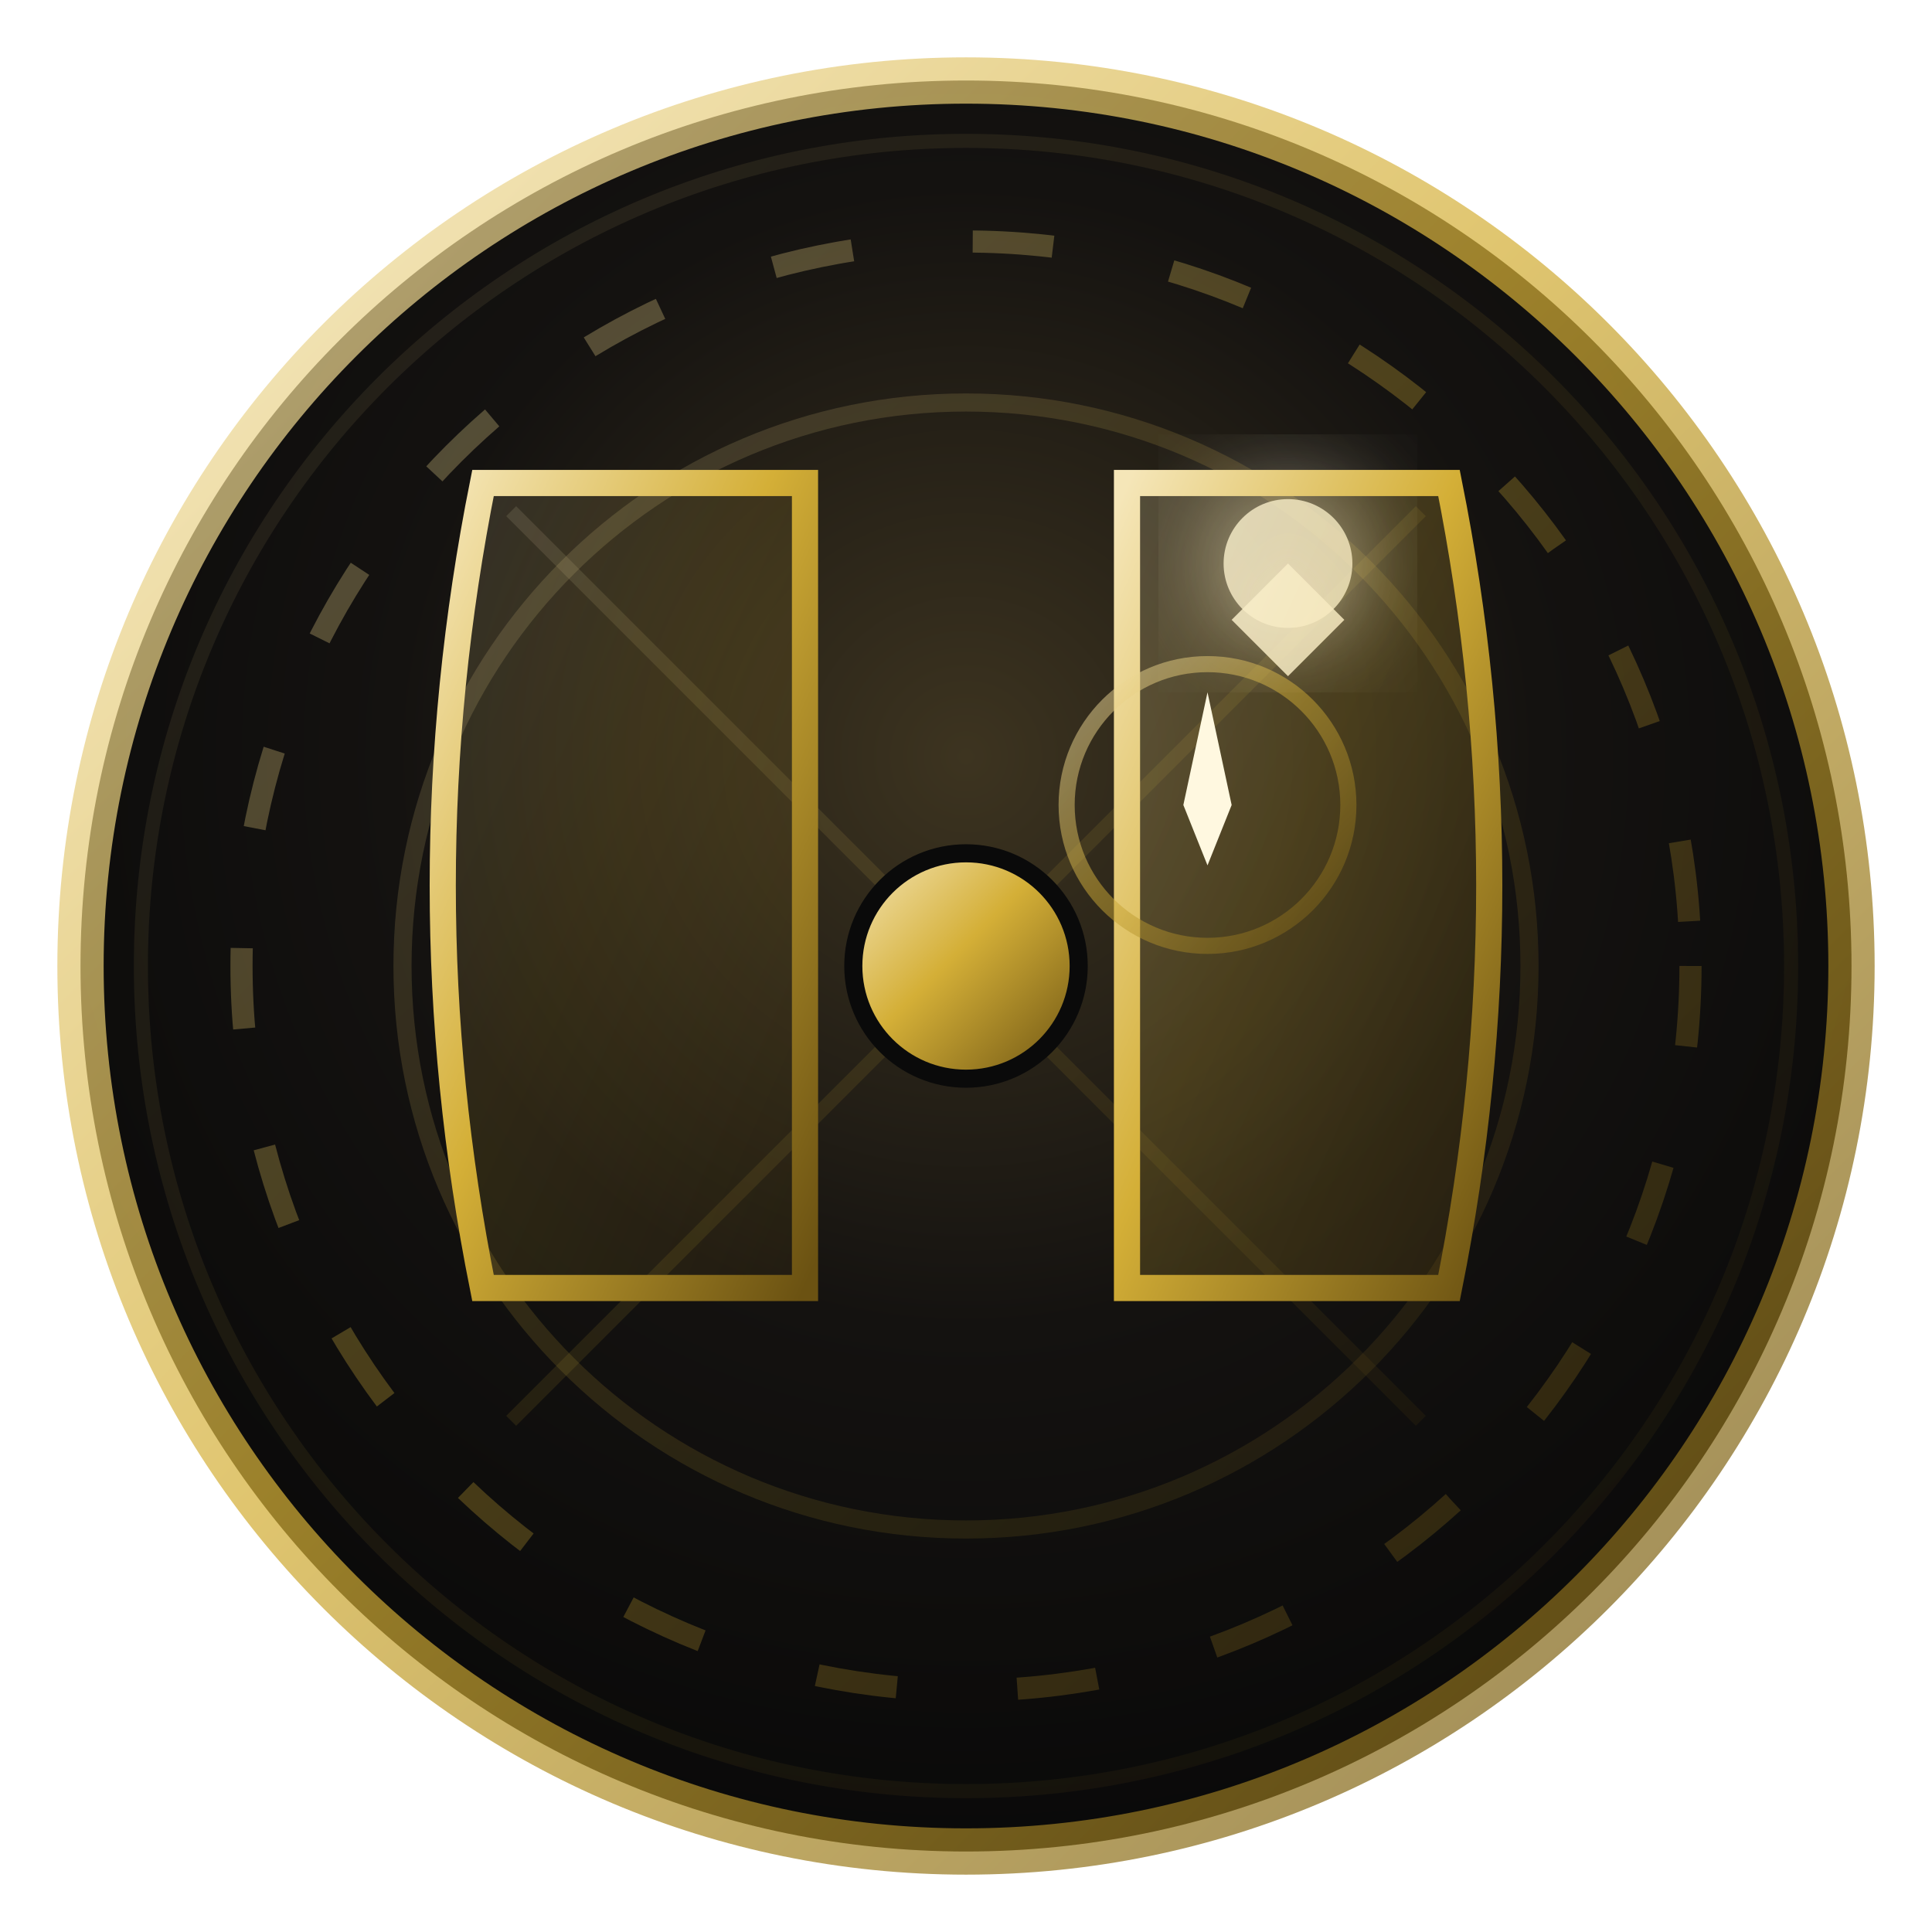
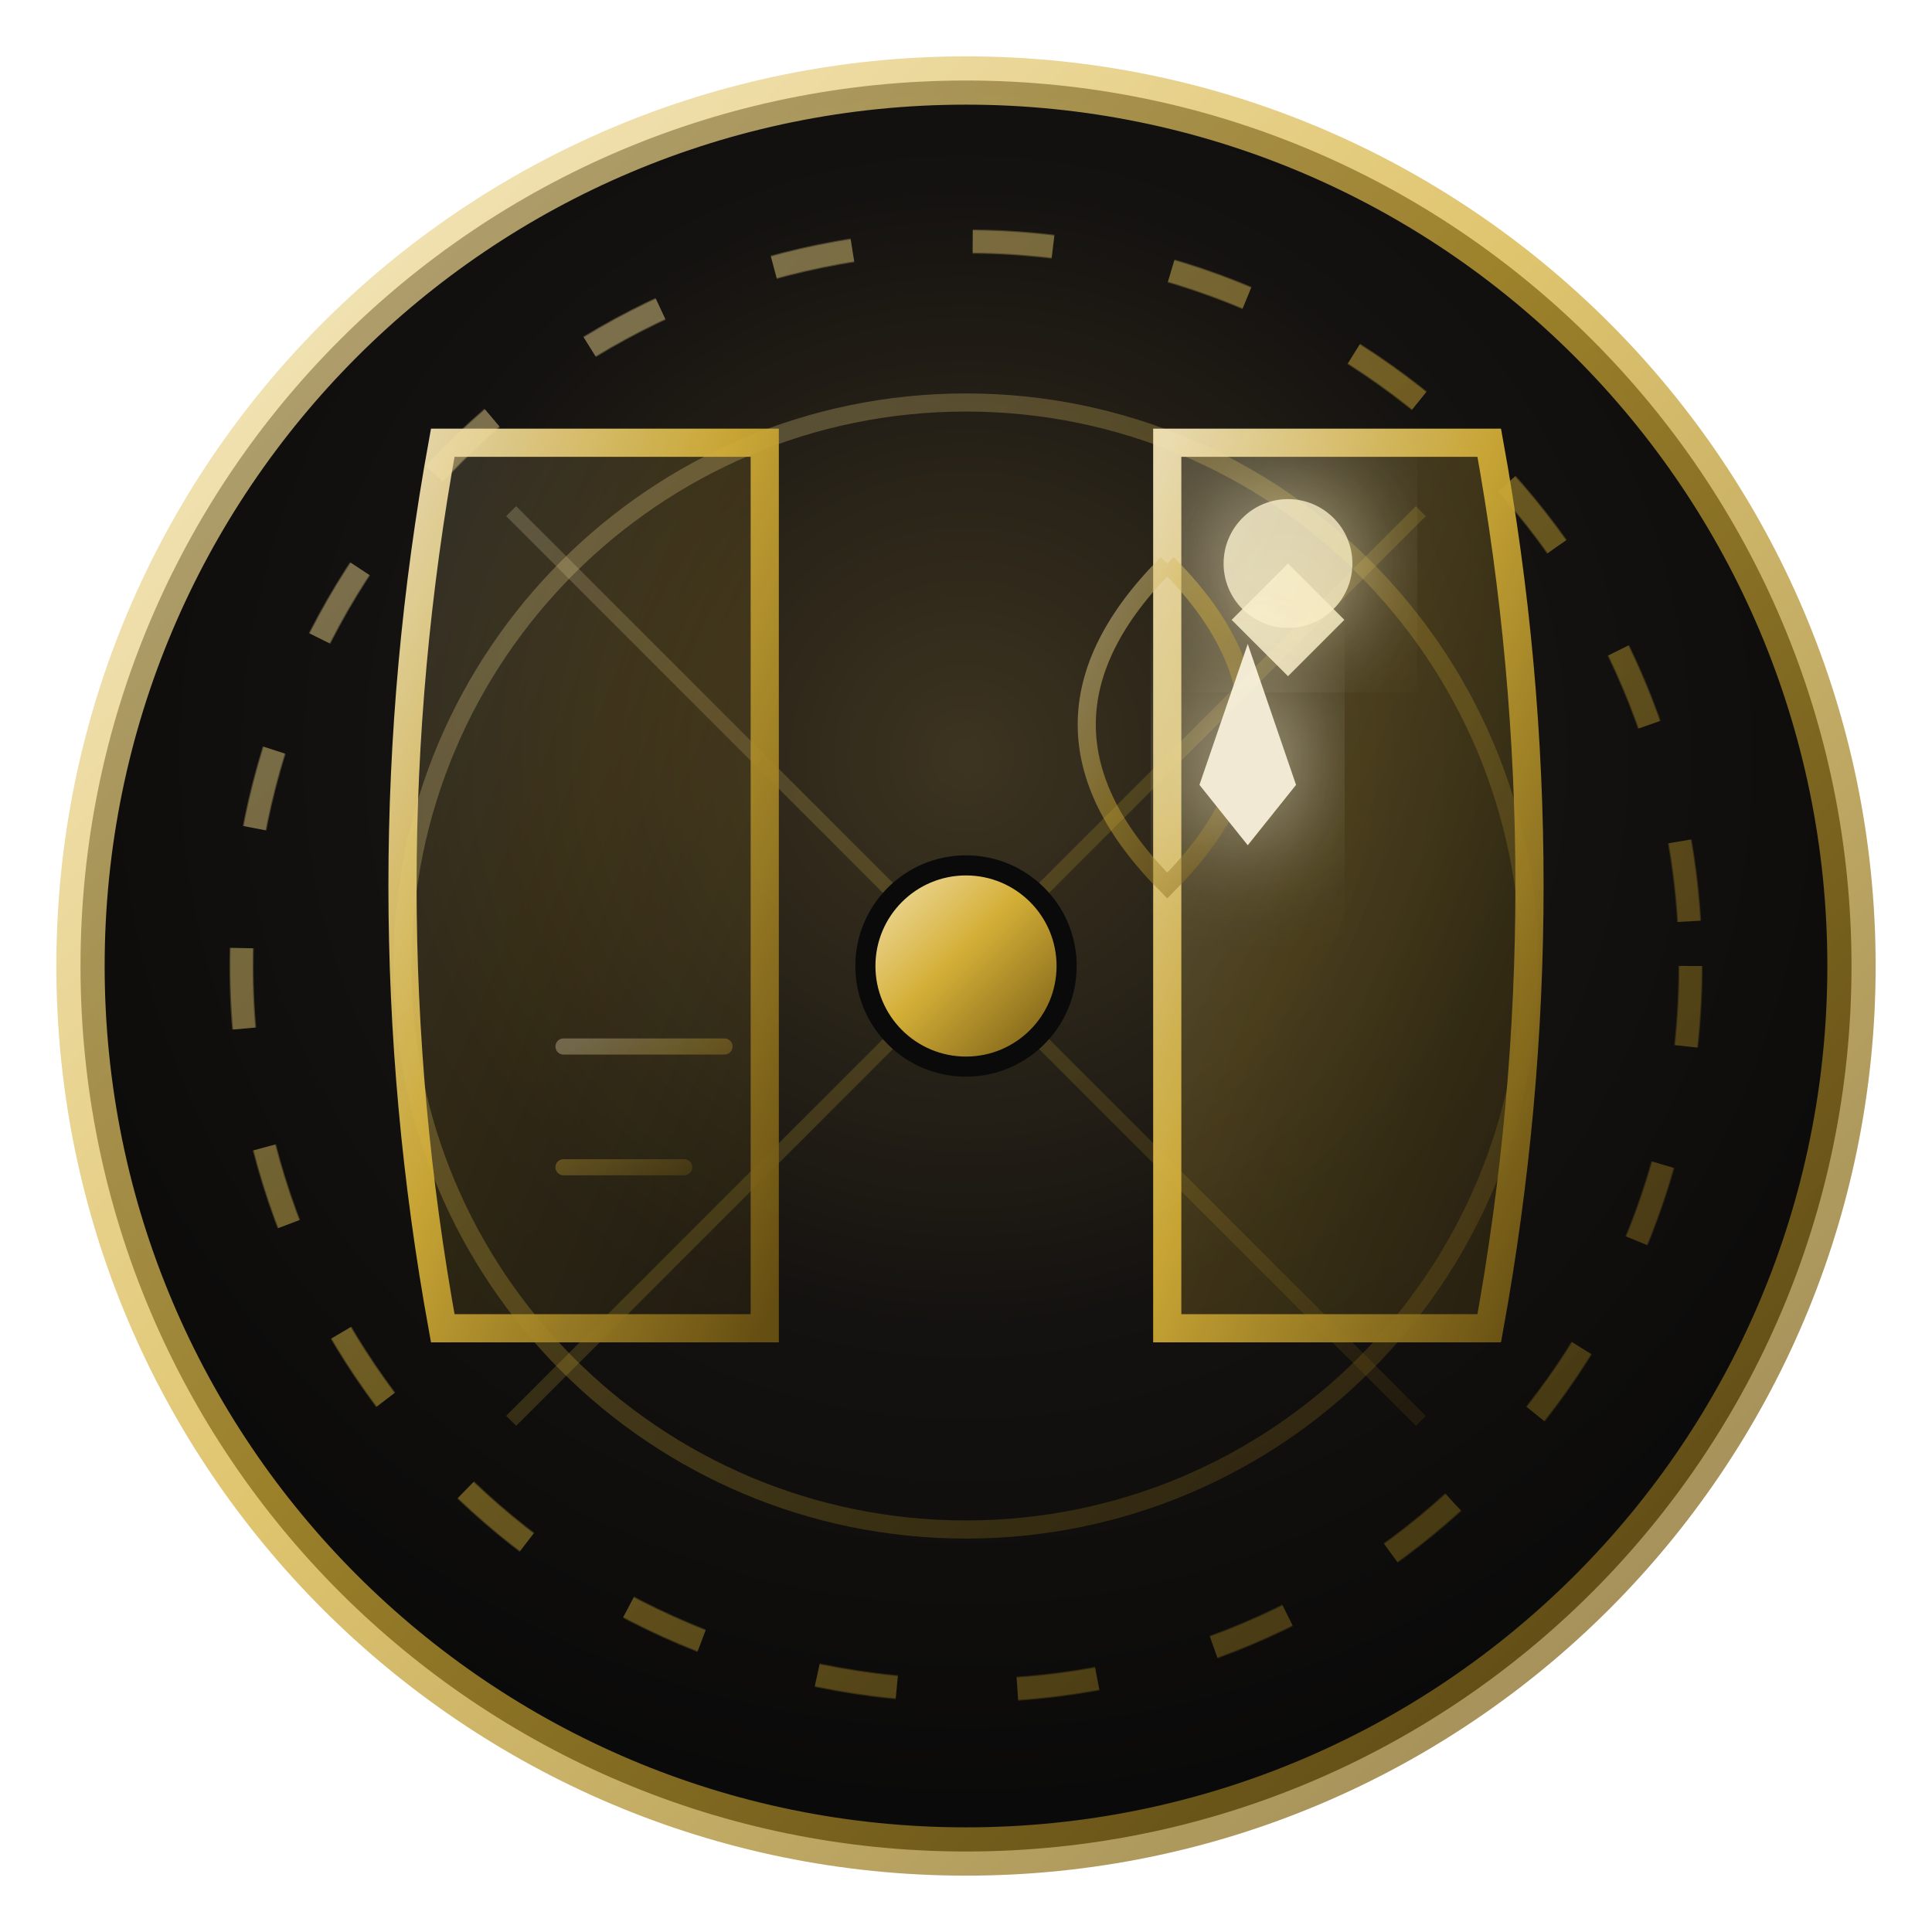
<svg xmlns="http://www.w3.org/2000/svg" viewBox="0 0 48 48" fill="none" aria-hidden="true">
  <defs>
-     <radialGradient id="drdagbokhelros3d" cx="50%" cy="38%" r="68%">
+     <radialGradient id="dchdagbokhelros3d1" cx="50%" cy="38%" r="68%">
      <stop offset="0%" stop-color="#3d3420" />
      <stop offset="48%" stop-color="#141210" />
      <stop offset="100%" stop-color="#080808" />
    </radialGradient>
-     <linearGradient id="grdagbokhelros3d" x1="0" y1="0" x2="1" y2="1">
+     <linearGradient id="gchdagbokhelros3d1" x1="0" y1="0" x2="1" y2="1">
      <stop offset="0%" stop-color="#f5e6b8" />
      <stop offset="45%" stop-color="#d4af37" />
      <stop offset="100%" stop-color="#6b5212" />
    </linearGradient>
-     <linearGradient id="frdagbokhelros3d" x1="24" y1="4" x2="30" y2="20">
+     <linearGradient id="fchdagbokhelros3d1" x1="24" y1="4" x2="30" y2="20">
      <stop offset="0%" stop-color="#fff8e0" />
      <stop offset="55%" stop-color="#ffb74d" />
      <stop offset="100%" stop-color="#c97808" />
    </linearGradient>
-     <filter id="glrdagbokhelros3d" x="-50%" y="-50%" width="200%" height="200%">
+     <filter id="glchdagbokhelros3d1" x="-50%" y="-50%" width="200%" height="200%">
      <feGaussianBlur stdDeviation="1.4" result="b" />
      <feMerge>
        <feMergeNode in="b" />
        <feMergeNode in="SourceGraphic" />
      </feMerge>
    </filter>
-     <linearGradient id="rimrdagbokhelros3d" x1="0" y1="0" x2="1" y2="1">
+     <linearGradient id="rimchdagbokhelros3d1" x1="0" y1="0" x2="1" y2="1">
      <stop offset="0%" stop-color="#5eead4" />
      <stop offset="40%" stop-color="#818cf8" />
      <stop offset="75%" stop-color="#d4af37" />
      <stop offset="100%" stop-color="#2dd4bf" />
    </linearGradient>
-     <filter id="bvrdagbokhelros3d" x="-30%" y="-30%" width="160%" height="160%">
+     <filter id="bvchdagbokhelros3d1" x="-30%" y="-30%" width="160%" height="160%">
      <feDropShadow dx="0" dy="1.2" stdDeviation="0.8" flood-color="#000" flood-opacity="0.55" />
      <feDropShadow dx="0" dy="-0.6" stdDeviation="0.4" flood-color="#fff8e0" flood-opacity="0.12" />
    </filter>
  </defs>
-   <circle cx="24" cy="24" r="22" fill="url(#drdagbokhelros3d)" stroke="url(#grdagbokhelros3d)" stroke-width="1.15" stroke-opacity="0.72" />
-   <circle cx="24" cy="24" r="20.5" stroke="url(#grdagbokhelros3d)" stroke-opacity="0.08" stroke-width="0.35" fill="none" />
-   <g stroke="url(#grdagbokhelros3d)" stroke-opacity="0.1" stroke-width="0.32">
+   <circle cx="24" cy="24" r="22" fill="url(#dchdagbokhelros3d1)" stroke="url(#gchdagbokhelros3d1)" stroke-width="1.2" stroke-opacity="0.72" />
+   <circle cx="24" cy="24" r="18" stroke="url(#gchdagbokhelros3d1)" stroke-opacity="0.26" stroke-width="0.6" stroke-dasharray="2 3" fill="none" />
+   <circle cx="24" cy="24" r="14" stroke="url(#gchdagbokhelros3d1)" stroke-opacity="0.14" stroke-width="0.45" fill="none" />
+   <g stroke="url(#gchdagbokhelros3d1)" stroke-opacity="0.1" stroke-width="0.35">
+     <line x1="24" y1="8" x2="24" y2="40" />
+     <line x1="8" y1="24" x2="40" y2="24" />
+     <line x1="12.7" y1="12.7" x2="35.3" y2="35.3" />
+     <line x1="35.3" y1="12.7" x2="12.7" y2="35.3" />
+   </g>
+   <g stroke="url(#gchdagbokhelros3d1)" stroke-opacity="0.1" stroke-width="0.32">
    <line x1="24" y1="6.5" x2="24" y2="9.2" transform="rotate(0 24 24)" />
    <line x1="24" y1="6.5" x2="24" y2="9.2" transform="rotate(22.5 24 24)" />
    <line x1="24" y1="6.5" x2="24" y2="9.2" transform="rotate(45 24 24)" />
    <line x1="24" y1="6.5" x2="24" y2="9.2" transform="rotate(67.5 24 24)" />
    <line x1="24" y1="6.5" x2="24" y2="9.2" transform="rotate(90 24 24)" />
    <line x1="24" y1="6.5" x2="24" y2="9.2" transform="rotate(112.5 24 24)" />
    <line x1="24" y1="6.5" x2="24" y2="9.2" transform="rotate(135 24 24)" />
    <line x1="24" y1="6.5" x2="24" y2="9.2" transform="rotate(157.5 24 24)" />
    <line x1="24" y1="6.5" x2="24" y2="9.2" transform="rotate(180 24 24)" />
    <line x1="24" y1="6.5" x2="24" y2="9.2" transform="rotate(202.5 24 24)" />
    <line x1="24" y1="6.5" x2="24" y2="9.2" transform="rotate(225 24 24)" />
    <line x1="24" y1="6.5" x2="24" y2="9.2" transform="rotate(247.5 24 24)" />
    <line x1="24" y1="6.5" x2="24" y2="9.2" transform="rotate(270 24 24)" />
    <line x1="24" y1="6.5" x2="24" y2="9.2" transform="rotate(292.5 24 24)" />
    <line x1="24" y1="6.5" x2="24" y2="9.2" transform="rotate(315 24 24)" />
    <line x1="24" y1="6.5" x2="24" y2="9.2" transform="rotate(337.5 24 24)" />
  </g>
-   <circle cx="24" cy="24" r="18" stroke="url(#grdagbokhelros3d)" stroke-opacity="0.3" stroke-width="0.55" stroke-dasharray="2 3" fill="none" />
-   <circle cx="24" cy="24" r="14" stroke="url(#grdagbokhelros3d)" stroke-opacity="0.16" stroke-width="0.45" fill="none" />
-   <g stroke="url(#grdagbokhelros3d)" stroke-opacity="0.12" stroke-width="0.35">
+   <circle cx="24" cy="24" r="18" stroke="url(#gchdagbokhelros3d1)" stroke-opacity="0.3" stroke-width="0.55" stroke-dasharray="2 3" fill="none" />
+   <circle cx="24" cy="24" r="14" stroke="url(#gchdagbokhelros3d1)" stroke-opacity="0.16" stroke-width="0.45" fill="none" />
+   <g stroke="url(#gchdagbokhelros3d1)" stroke-opacity="0.12" stroke-width="0.35">
    <line x1="24" y1="8" x2="24" y2="40" />
    <line x1="8" y1="24" x2="40" y2="24" />
    <line x1="12.7" y1="12.7" x2="35.3" y2="35.3" />
    <line x1="35.3" y1="12.7" x2="12.7" y2="35.3" />
  </g>
-   <circle cx="32" cy="14" r="1.6" fill="#fff8e0" opacity="0.85" filter="url(#glrdagbokhelros3d)" />
-   <path d="M32 14 L30.6 15.4 L32 16.8 L33.4 15.4 Z" fill="url(#frdagbokhelros3d)" opacity="0.85" filter="url(#bvrdagbokhelros3d)" />
-   <path d="M12 12 H20 V32 H12 Q10 22 12 12 Z" stroke="url(#grdagbokhelros3d)" stroke-width="0.65" fill="url(#grdagbokhelros3d)" fill-opacity="0.14" />
-   <path d="M36 12 H28 V32 H36 Q38 22 36 12 Z" stroke="url(#grdagbokhelros3d)" stroke-width="0.65" fill="url(#grdagbokhelros3d)" fill-opacity="0.22" />
-   <path d="M20 12 V32" stroke="url(#grdagbokhelros3d)" stroke-opacity="0.35" stroke-width="0.45" />
-   <circle cx="30" cy="20" r="3.5" stroke="url(#grdagbokhelros3d)" stroke-width="0.4" fill="none" opacity="0.5" />
-   <path d="M30 17.2 L30.6 20 L30 21.5 L29.4 20 Z" fill="url(#frdagbokhelros3d)" />
-   <circle cx="24" cy="24" r="2.8" fill="url(#grdagbokhelros3d)" stroke="#0a0a0a" stroke-width="0.45" />
+   <circle cx="32" cy="14" r="1.6" fill="#fff8e0" opacity="0.85" filter="url(#glchdagbokhelros3d1)" />
+   <path d="M32 14 L30.6 15.4 L32 16.8 L33.4 15.4 Z" fill="url(#fchdagbokhelros3d1)" opacity="0.85" filter="url(#bvchdagbokhelros3d1)" />
+   <g opacity="0.93">
+     <path d="M11 11 H19 V33 H11 Q9 22 11 11 Z" stroke="url(#gchdagbokhelros3d1)" stroke-width="0.7" fill="url(#gchdagbokhelros3d1)" fill-opacity="0.16" />
+     <path d="M37 11 H29 V33 H37 Q39 22 37 11 Z" stroke="url(#gchdagbokhelros3d1)" stroke-width="0.7" fill="url(#gchdagbokhelros3d1)" fill-opacity="0.24" />
+     <path d="M19 11 V33" stroke="url(#gchdagbokhelros3d1)" stroke-opacity="0.35" stroke-width="0.5" />
+     <path d="M29 14 Q33 18 29 22 Q25 18 29 14" stroke="url(#gchdagbokhelros3d1)" stroke-width="0.45" fill="none" opacity="0.5" />
+     <path d="M31 16 L32.2 19.5 L31 21 L29.8 19.5 Z" fill="url(#fchdagbokhelros3d1)" filter="url(#glchdagbokhelros3d1)" />
+     <path d="M14 26 H18 M14 29 H17" stroke="url(#gchdagbokhelros3d1)" stroke-width="0.4" stroke-opacity="0.35" stroke-linecap="round" />
+   </g>
+   <circle cx="24" cy="24" r="2.5" fill="url(#gchdagbokhelros3d1)" stroke="#0a0a0a" stroke-width="0.5" />
</svg>
